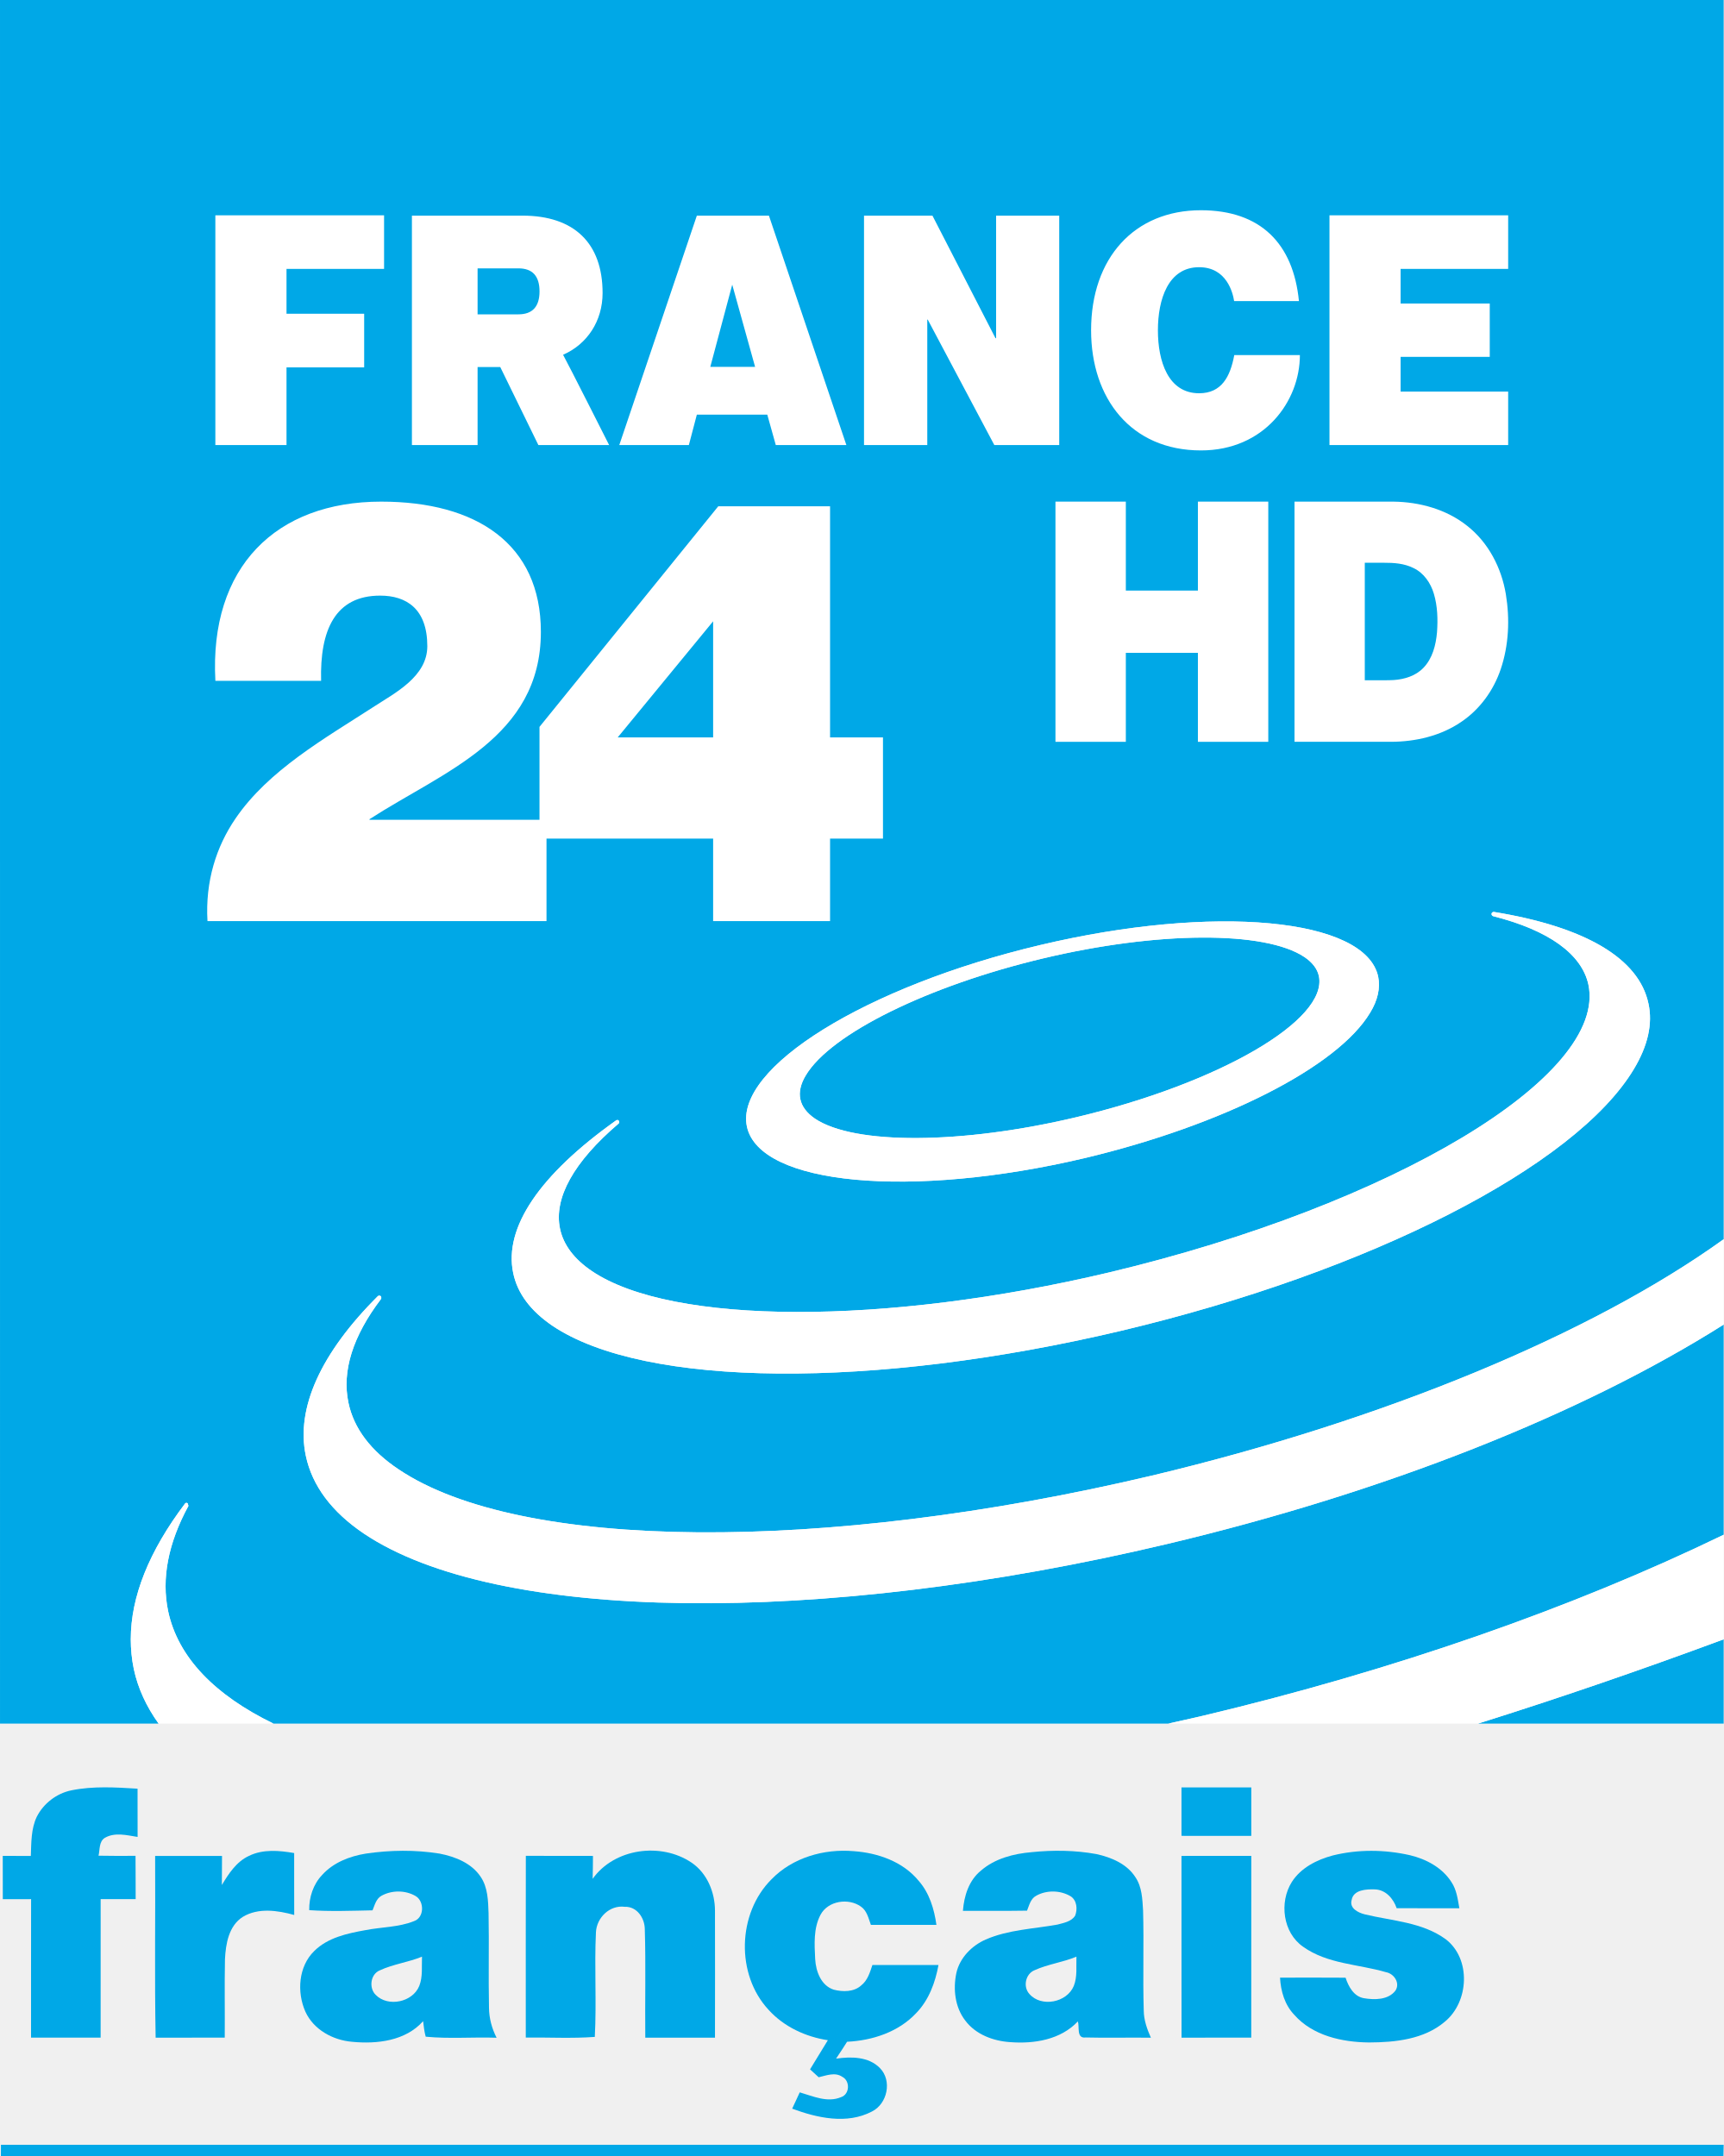
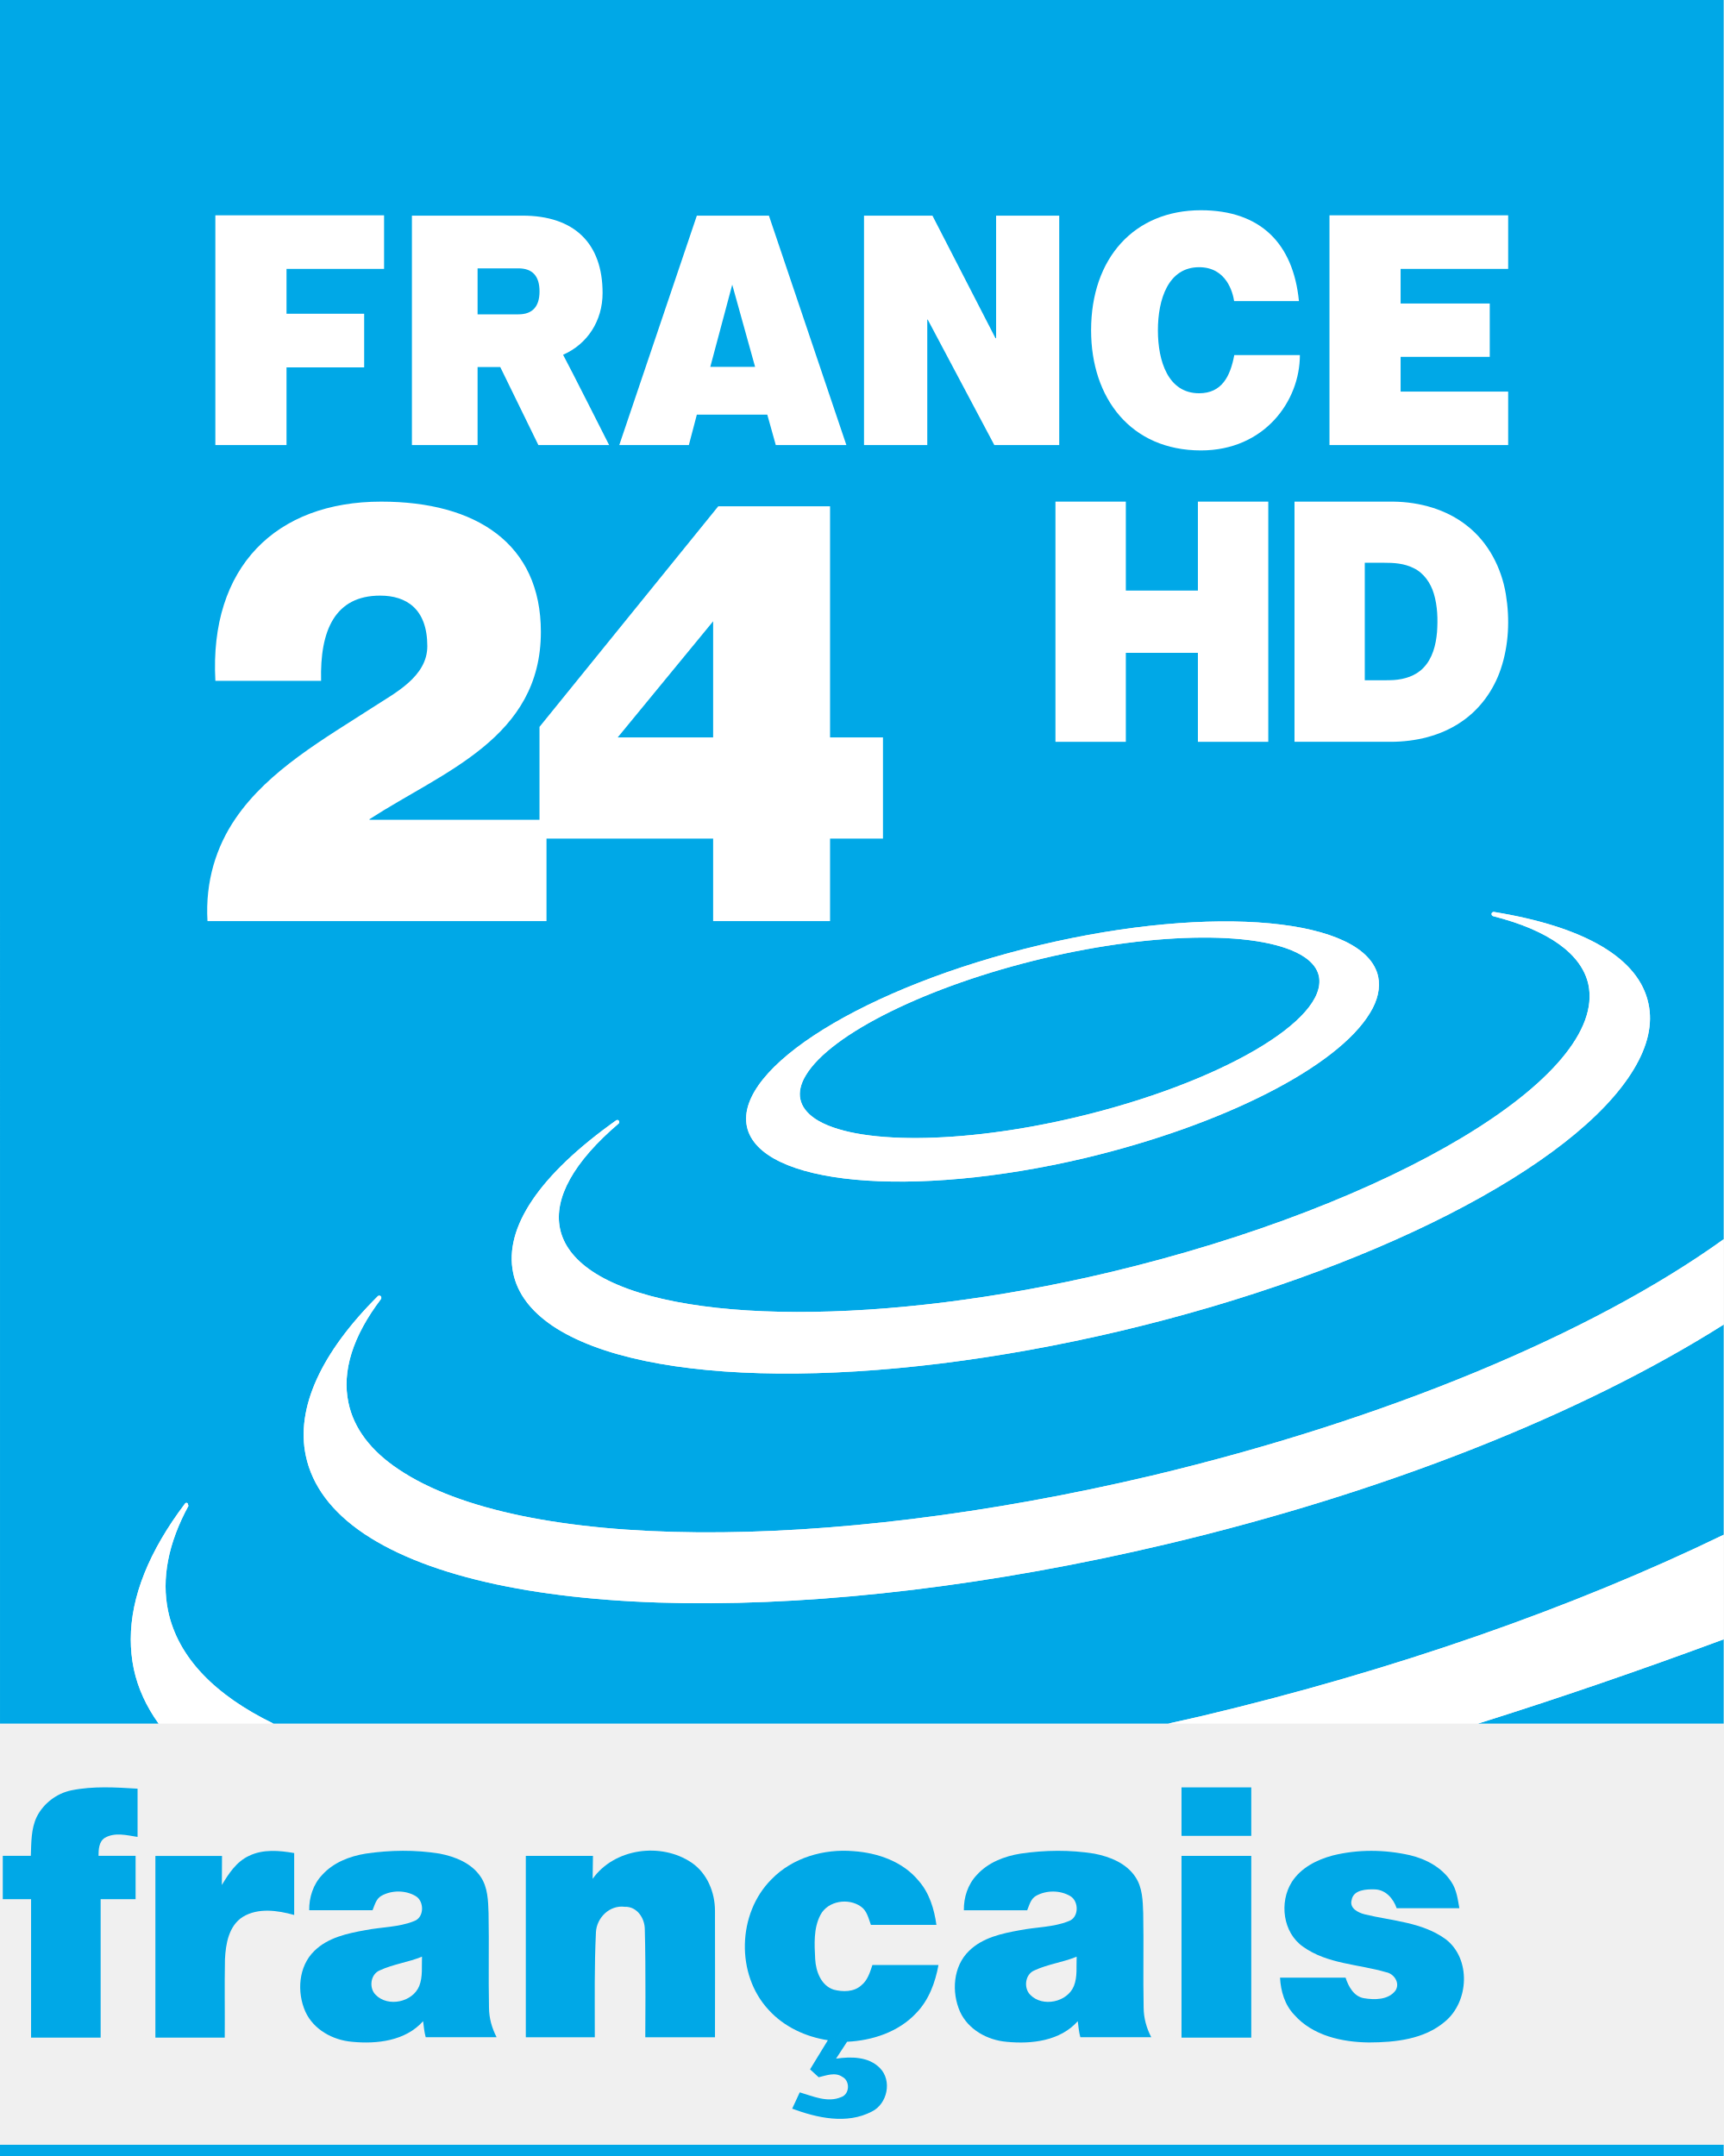
- <svg xmlns="http://www.w3.org/2000/svg" id="svg2" width="639.11pt" height="799.43pt" version="1.1" viewBox="0 0 639.11 799.43">
-   <g id="g4247">
-     <path id="path36" d="m13.65 673.62c2.52-4.96 7.38-8.67 12.84-9.78 8.07-1.64 16.35-1.11 24.51-0.61 0.01 5.96-0.01 11.92 0.02 17.89-3.99-0.62-8.45-1.83-12.19 0.36-2.18 1.4-1.76 4.38-2.3 6.6 4.57 0.1 9.15 0.07 13.72 0.05 0.05 5.35 0.03 10.7 0.05 16.06-4.33 0.01-8.65 0.01-12.98 0 0.01 17.12 0.02 34.23-0.01 51.34-8.6 0.02-17.2 0.03-25.8 0 0.01-17.11-0.02-34.23 0.02-51.34-3.5 0-6.99 0-10.49 0.02-0.02-5.35-0.01-10.71-0.02-16.06 3.47-0.01 6.94-0.01 10.41 0.02 0.19-4.89 0.05-10.04 2.22-14.55z" fill="#00a8e7" />
-     <path id="path38" d="m438.07 662.75c8.63-0.03 17.25-0.02 25.88 0 0 5.99-0.01 11.98 0 17.98-8.63 0-17.25 0.01-25.88-0.01 0.01-5.99 0-11.98 0-17.97z" fill="#00a8e7" />
-     <path id="path40" d="m92.31 688.15c5.22-2.56 11.21-2.01 16.76-1.05 0.02 7.65-0.02 15.3 0.02 22.96-6.13-1.7-13.31-2.77-19.04 0.69-5.24 3.31-6.36 10.03-6.64 15.74-0.19 9.68 0 19.36-0.08 29.04-8.54 0.04-17.08 0-25.62 0.02-0.43-22.46-0.06-44.93-0.19-67.39 8.27-0.02 16.53-0.03 24.8 0-0.02 3.59-0.03 7.18-0.06 10.78 2.54-4.22 5.41-8.65 10.05-10.79z" fill="#00a8e7" />
-     <path id="path42" d="m135.66 687.3c9.05-1.33 18.32-1.45 27.36 0.01 5.78 1.13 11.86 3.53 15.23 8.64 2.65 3.94 2.74 8.87 2.9 13.45 0.23 11.68-0.09 23.37 0.16 35.05 0.03 3.88 1.05 7.68 2.82 11.13-8.76-0.3-17.57 0.46-26.29-0.39-0.52-1.89-0.73-3.83-0.96-5.75-6.52 7.33-17.13 8.55-26.35 7.64-7.12-0.6-14.27-4.5-17.31-11.19-3.2-7.24-2.58-16.76 3.31-22.48 5.03-4.99 12.26-6.52 18.99-7.73 5.98-1.18 12.29-1.04 18.01-3.35 3.83-1.31 3.85-7.34 0.59-9.28-3.8-2.23-8.84-2.24-12.68-0.11-1.99 1.1-2.5 3.46-3.31 5.4-7.82 0.16-15.67 0.47-23.48-0.07-0.08-4.73 1.47-9.56 4.77-13.02 4.14-4.63 10.22-6.98 16.24-7.95m5.15 43.3c-3.49 1.43-4.1 6.58-1.49 9.1 4.56 4.64 13.71 2.7 16.13-3.32 1.37-3.44 0.85-7.25 1.02-10.86-5.1 2.09-10.67 2.76-15.66 5.08z" fill="#00a8e7" />
-     <path id="path44" d="m219.74 696.66c8.06-11.36 25.39-13.65 36.69-6 5.77 3.92 8.67 11 8.67 17.84 0.04 15.68 0.02 31.36 0 47.05-8.61-0.01-17.23 0-25.84 0-0.14-13.41 0.22-26.82-0.18-40.21-0.02-4.11-2.92-8.49-7.42-8.31-5.6-0.74-10.44 4.03-10.7 9.46-0.61 12.91 0.27 25.88-0.42 38.78-8.5 0.63-17.06 0.14-25.59 0.24 0-22.46-0.03-44.92 0.02-67.38 8.29 0.04 16.59 0 24.89 0.03-0.01 2.83-0.04 5.66-0.12 8.5z" fill="#00a8e7" />
-     <path id="path46" d="m286.04 696.85c7.79-8.07 19.5-11.4 30.49-10.45 8.95 0.63 18.25 3.86 24.09 10.99 3.99 4.53 5.76 10.47 6.59 16.35-8.1 0.03-16.2 0.03-24.3 0-0.88-2.4-1.44-5.24-3.68-6.78-4.64-3.32-12.24-2.18-15.01 3.05-2.64 5.01-2.24 10.91-1.97 16.38 0.25 4.54 2.15 9.84 6.89 11.37 3.37 0.86 7.44 0.9 10.18-1.58 2.37-1.86 3.24-4.84 4.15-7.57 8.17-0.02 16.33-0.03 24.5 0-1.19 6.51-3.57 13.01-8.27 17.84-6.56 7.01-16.22 10.17-25.62 10.62-1.33 2.11-2.69 4.19-4.08 6.26 5.52-0.8 12.05-0.8 16.24 3.48 4.62 4.65 2.81 13.3-2.98 16.14-9.26 4.84-20.23 2.38-29.54-1.07 0.94-2.02 1.88-4.03 2.81-6.05 4.9 1.42 10.24 3.93 15.31 1.78 3.25-1.05 3.43-6.05 0.46-7.54-2.7-1.85-5.91-0.48-8.75 0.16-1.07-0.98-2.14-1.96-3.2-2.93 2.2-3.61 4.39-7.21 6.6-10.8-8.28-1.28-16.31-5-21.98-11.28-12.2-13.12-11.57-35.76 1.07-48.37z" fill="#00a8e7" />
-     <path id="path48" d="m363.74 693.59c5.17-4.48 12.09-6.25 18.77-6.82 7.98-0.82 16.1-0.73 24.02 0.71 5.52 1.21 11.31 3.63 14.46 8.58 2.46 3.62 2.57 8.13 2.84 12.34 0.34 12.37-0.13 24.74 0.25 37.11 0.02 3.52 1.24 6.87 2.64 10.06-8.06-0.13-16.12 0.13-24.18-0.09-3.5 0.47-2.23-3.94-2.89-5.96-6.36 6.79-16.19 8.38-25.07 7.69-6.28-0.4-12.83-2.83-16.69-8.02-3.82-4.94-4.55-11.65-3.29-17.62 1.27-5.63 5.69-10.13 10.88-12.41 8.41-3.66 17.71-3.93 26.61-5.54 2.32-0.63 5.15-1.09 6.54-3.29 0.97-2.38 0.66-5.71-1.65-7.2-3.81-2.27-8.92-2.38-12.79-0.2-2.07 1.1-2.57 3.54-3.39 5.53-7.93 0.13-15.85 0.04-23.77 0.06 0.43-5.56 2.22-11.31 6.71-14.93m19.88 36.94c-3.39 1.35-4.39 6.13-1.95 8.81 4.42 5.09 13.92 3.19 16.46-2.94 1.39-3.46 0.85-7.26 0.99-10.88-5.03 2.1-10.54 2.76-15.5 5.01z" fill="#00a8e7" />
-     <path id="path50" d="m494.11 688.01c9.37-2.34 19.28-2.24 28.68-0.11 6.04 1.44 11.98 4.62 15.39 9.98 1.92 2.87 2.33 6.36 2.92 9.68-7.75 0-15.5 0.03-23.25-0.02-1.21-3.56-4.08-6.86-8.09-6.97-3.07-0.1-7.94 0.09-8.6 3.93-0.88 3.09 2.39 4.69 4.84 5.32 10.13 2.46 21.32 2.87 30.04 9.23 9.47 7.25 8.65 23.19-0.29 30.55-7.7 6.58-18.41 7.7-28.16 7.73-9.95-0.1-20.85-2.48-27.71-10.26-3.53-3.69-5.01-8.77-5.27-13.77 8.1-0.02 16.2-0.04 24.3 0.02 1.09 3.28 3.03 6.94 6.79 7.6 3.93 0.66 9.03 0.69 11.7-2.81 1.84-2.8-0.5-6.3-3.51-6.84-10.25-3-21.73-3-30.72-9.43-7.52-5.21-8.92-16.48-4.2-24 3.36-5.27 9.26-8.26 15.14-9.83z" fill="#00a8e7" />
-     <path id="path52" d="m438.07 688.16c8.63-0.02 17.25-0.02 25.88-0.01-0.01 22.47 0.01 44.93-0.01 67.39-8.62 0.01-17.23 0-25.85 0.01-0.04-22.47 0-44.93-0.02-67.39z" fill="#00a8e7" />
-     <path id="path54" d="m0.35 795.27h638.75c-0.04 1.38-0.06 2.76-0.08 4.16h-638.69c0.01-1.4 0.01-2.78 0.02-4.16z" fill="#00a8e7" />
-     <g id="g4" transform="matrix(1.0652 0 0 1.0652 -65.743 -254.92)">
-       <g id="g6" fill="#00a8e7">
-         <path id="path8" d="m345.38 628.7c13.66 9.2 51.12 9 91.06-0.51 49.65-11.8 87.55-33.75 84.37-49.08-0.53-2.5-2.25-4.76-5.01-6.63-13.77-9.25-51.18-9.02-91.05 0.47-39.93 9.5-73.88 26.2-82.52 40.67-1.82 2.96-2.47 5.88-1.92 8.32 0.52 2.55 2.24 4.82 5.07 6.76" />
-         <path id="path10" d="m661.7 839.29v-29.33c-30.05 11.14-58.51 20.85-85.5 29.33h85.5z" />
-         <path id="path12" d="m276.23 629.29c0.31-0.17 0.73-0.17 0.89 0.16 0.27 0.31 0.16 0.75-0.06 0.96-15.64 13.34-22.64 25.97-20.41 36.59 1.16 5.64 4.95 10.63 11.15 14.81 27.89 18.76 101.92 18.96 180.05 0.42 98.61-23.49 173.5-68.34 166.77-100.2-2.33-10.59-13.8-18.9-33.19-23.8-0.36-0.18-0.61-0.47-0.51-0.94 0.09-0.32 0.46-0.57 0.79-0.54 31.83 5.19 50.53 16.2 53.82 31.94 1.53 6.99-0.22 14.7-5.07 22.75-20.31 33.96-92.01 70.58-178.42 91.11-86.4 20.46-165.95 19.83-198-1.72-7.63-5.19-12.21-11.27-13.69-18.39-3.28-15.77 9.1-34.14 35.88-53.15m147.51-61c60.55-14.37 113.34-9.46 117.71 11.01 0.79 3.87-0.13 8.18-2.83 12.56-11.28 18.81-51.07 39.07-99.24 50.57-60.57 14.3-113.33 9.43-117.68-10.97-4.27-20.44 41.39-48.79 102.04-63.17m43.99 208.54c-121.08 28.72-233.29 27.26-279.33-3.66-11.22-7.57-18.02-16.65-20.23-27.13-3.5-16.54 5.19-35.74 25.1-55.56 0.27-0.21 0.7-0.21 0.94 0 0.26 0.21 0.32 0.79 0.11 1.05-9.83 12.95-13.64 25.13-11.31 36.08 1.84 8.88 7.75 16.72 17.47 23.19 42.25 28.44 147.65 29.27 262.25 2.16 80.65-19.23 152.94-49.16 198.97-82.27v-431.37h-599.98l3e-3 599.98h55.197c-4.24-5.92-7.19-12.25-8.63-19.01-0.7-3.41-1.05-6.88-1.05-10.34 0-14.81 6.35-30.67 18.93-47.3 0.14-0.2 0.6-0.31 0.88-0.04l0.26 0.9c-7.07 13.02-9.43 25.31-7.07 36.59 3.42 16.18 16.33 29.31 36.66 39.2h311.45c4.07-0.93 8.11-1.77 12.2-2.75 66.01-15.71 128.4-37.42 181.15-63v-73.16c-49.5 31.3-118.08 58.45-193.97 76.44" />
+ <svg xmlns="http://www.w3.org/2000/svg" id="svg2" width="639.12pt" height="799.43pt" version="1.1" viewBox="0 0 639.12 799.43">
+   <path id="path36" d="m13.649 673.62c2.52-4.96 7.38-8.67 12.84-9.78 8.07-1.64 16.36-1.11 24.52-0.61v17.89c-3.99-0.62-8.44-1.83-12.18 0.36-2.18 1.4-2.3 4.41-2.3 6.645h13.745v16.075h-12.96v51.33h-25.795v-51.33h-10.49v-16.075h10.4c0.19-4.89 0.05-9.995 2.22-14.505z" fill="#00a8e7" />
+   <path id="path38" d="m438.08 662.75h25.865v17.975h-25.865z" fill="#00a8e7" />
+   <path id="path40" d="m92.309 688.15c5.22-2.56 11.22-2.01 16.77-1.05v22.96c-6.13-1.7-13.3-2.77-19.03 0.69-5.24 3.31-6.36 10.03-6.64 15.74-0.19 9.68 0 19.37-0.08 29.05h-25.715v-67.38h24.705l-0.06 10.78c2.54-4.22 5.41-8.65 10.05-10.79z" fill="#00a8e7" />
+   <path id="path42" d="m135.66 687.3c9.05-1.33 18.32-1.45 27.36 0.01 5.78 1.13 11.86 3.53 15.23 8.64 2.65 3.94 2.74 8.87 2.9 13.45 0.23 11.68-0.09 23.37 0.16 35.05 0.03 3.88 1.05 7.485 2.82 10.935h-26.29c-0.52-1.89-0.73-4.025-0.96-5.945-6.52 7.33-17.13 8.55-26.35 7.64-7.12-0.6-14.27-4.5-17.31-11.19-3.2-7.24-2.58-16.76 3.31-22.48 5.03-4.99 12.26-6.52 18.99-7.73 5.98-1.18 12.29-1.04 18.01-3.35 3.83-1.31 3.85-7.34 0.59-9.28-3.8-2.23-8.84-2.24-12.68-0.11-1.99 1.1-2.5 3.425-3.31 5.365h-23.48c-0.08-4.73 1.47-9.595 4.77-13.055 4.14-4.63 10.22-6.98 16.24-7.95m5.15 43.3c-3.49 1.43-4.1 6.58-1.49 9.1 4.56 4.64 13.71 2.7 16.13-3.32 1.37-3.44 0.85-7.25 1.02-10.86-5.1 2.09-10.67 2.76-15.66 5.08z" fill="#00a8e7" />
+   <path id="path44" d="m219.74 696.66c8.06-11.36 25.39-13.65 36.69-6 5.77 3.92 8.67 11 8.67 17.84 0.04 15.68 0.02 31.22 0 46.91h-25.84s0.22-26.68-0.18-40.07c-0.02-4.11-2.92-8.49-7.42-8.31-5.6-0.74-10.44 4.03-10.7 9.46-0.61 12.91-0.42 23.748-0.42 38.92h-25.58v-67.265h24.9z" fill="#00a8e7" />
+   <path id="path46" d="m286.04 696.85c7.79-8.07 19.5-11.4 30.49-10.45 8.95 0.63 18.25 3.86 24.09 10.99 3.99 4.53 5.76 10.47 6.59 16.35h-24.3c-0.88-2.4-1.44-5.24-3.68-6.78-4.64-3.32-12.24-2.18-15.01 3.05-2.64 5.01-2.24 10.91-1.97 16.38 0.25 4.54 2.15 9.84 6.89 11.37 3.37 0.86 7.44 0.9 10.18-1.58 2.37-1.86 3.24-4.84 4.15-7.57h24.5c-1.19 6.51-3.57 13.01-8.27 17.84-6.56 7.01-16.22 10.17-25.62 10.62l-4.08 6.26c5.52-0.8 12.05-0.8 16.24 3.48 4.62 4.65 2.81 13.3-2.98 16.14-9.26 4.84-20.23 2.38-29.54-1.07l2.81-6.05c4.9 1.42 10.24 3.93 15.31 1.78 3.25-1.05 3.43-6.05 0.46-7.54-2.7-1.85-5.91-0.48-8.75 0.16-1.07-0.98-2.14-1.96-3.2-2.93l6.6-10.8c-8.28-1.28-16.31-5-21.98-11.28-12.2-13.12-11.57-35.76 1.07-48.37z" fill="#00a8e7" />
+   <path id="path42-9" d="m378.39 687.31c9.05-1.33 18.32-1.45 27.36 0.01 5.78 1.13 11.86 3.53 15.23 8.64 2.65 3.94 2.74 8.87 2.9 13.45 0.23 11.68-0.09 23.37 0.16 35.05 0.03 3.88 1.05 7.485 2.82 10.935h-26.29c-0.52-1.89-0.73-4.025-0.96-5.945-6.52 7.33-17.13 8.55-26.35 7.64-7.12-0.6-14.27-4.5-17.31-11.19-3.2-7.24-2.58-16.76 3.31-22.48 5.03-4.99 12.26-6.52 18.99-7.73 5.98-1.18 12.29-1.04 18.01-3.35 3.83-1.31 3.85-7.34 0.59-9.28-3.8-2.23-8.84-2.24-12.68-0.11-1.99 1.1-2.5 3.425-3.31 5.365h-23.48c-0.08-4.73 1.47-9.595 4.77-13.055 4.14-4.63 10.22-6.98 16.24-7.95m5.15 43.3c-3.49 1.43-4.1 6.58-1.49 9.1 4.56 4.64 13.71 2.7 16.13-3.32 1.37-3.44 0.85-7.25 1.02-10.86-5.1 2.09-10.67 2.76-15.66 5.08z" fill="#00a8e7" />
+   <path id="path50" d="m494.11 688.01c9.37-2.34 19.28-2.24 28.68-0.11 6.04 1.44 11.98 4.62 15.39 9.98 1.92 2.87 2.33 6.35 2.92 9.67h-23.25c-1.21-3.56-4.08-6.87-8.09-6.98-3.07-0.1-7.94 0.09-8.6 3.93-0.88 3.09 2.39 4.69 4.84 5.32 10.13 2.46 21.32 2.87 30.04 9.23 9.47 7.25 8.65 23.19-0.29 30.55-7.7 6.58-18.41 7.7-28.16 7.73-9.95-0.1-20.85-2.48-27.71-10.26-3.53-3.69-5.01-8.76-5.27-13.76h24.3c1.09 3.28 3.03 6.95 6.79 7.61 3.93 0.66 9.03 0.69 11.7-2.81 1.84-2.8-0.5-6.3-3.51-6.84-10.25-3-21.73-3-30.72-9.43-7.52-5.21-8.92-16.48-4.2-24 3.36-5.27 9.26-8.26 15.14-9.83z" fill="#00a8e7" />
+   <path id="path52" d="m438.08 688.15h25.865v67.39h-25.865z" fill="#00a8e7" />
+   <path id="path54" d="m0.003 795.27h639.1v4.16h-639.1z" fill="#00a8e7" />
+   <g id="g885" transform="translate(-.00096272)">
+     <g id="g4-8" transform="matrix(1.0652,0,0,1.0652,-65.743,-254.92)">
+       <g id="g6-6" fill="#00a8e7">
+         <path id="path8-2" d="m345.38 628.7c13.66 9.2 51.12 9 91.06-0.51 49.65-11.8 87.55-33.75 84.37-49.08-0.53-2.5-2.25-4.76-5.01-6.63-13.77-9.25-51.18-9.02-91.05 0.47-39.93 9.5-73.88 26.2-82.52 40.67-1.82 2.96-2.47 5.88-1.92 8.32 0.52 2.55 2.24 4.82 5.07 6.76" />
+         <path id="path10-3" d="m661.7 839.29v-29.33c-30.05 11.14-58.51 20.85-85.5 29.33z" />
+         <path id="path12-6" d="m276.23 629.29c0.31-0.17 0.73-0.17 0.89 0.16 0.27 0.31 0.16 0.75-0.06 0.96-15.64 13.34-22.64 25.97-20.41 36.59 1.16 5.64 4.95 10.63 11.15 14.81 27.89 18.76 101.92 18.96 180.05 0.42 98.61-23.49 173.5-68.34 166.77-100.2-2.33-10.59-13.8-18.9-33.19-23.8-0.36-0.18-0.61-0.47-0.51-0.94 0.09-0.32 0.46-0.57 0.79-0.54 31.83 5.19 50.53 16.2 53.82 31.94 1.53 6.99-0.22 14.7-5.07 22.75-20.31 33.96-92.01 70.58-178.42 91.11-86.4 20.46-165.95 19.83-198-1.72-7.63-5.19-12.21-11.27-13.69-18.39-3.28-15.77 9.1-34.14 35.88-53.15m147.51-61c60.55-14.37 113.34-9.46 117.71 11.01 0.79 3.87-0.13 8.18-2.83 12.56-11.28 18.81-51.07 39.07-99.24 50.57-60.57 14.3-113.33 9.43-117.68-10.97-4.27-20.44 41.39-48.79 102.04-63.17m43.99 208.54c-121.08 28.72-233.29 27.26-279.33-3.66-11.22-7.57-18.02-16.65-20.23-27.13-3.5-16.54 5.19-35.74 25.1-55.56 0.27-0.21 0.7-0.21 0.94 0 0.26 0.21 0.32 0.79 0.11 1.05-9.83 12.95-13.64 25.13-11.31 36.08 1.84 8.88 7.75 16.72 17.47 23.19 42.25 28.44 147.65 29.27 262.25 2.16 80.65-19.23 152.94-49.16 198.97-82.27v-431.37h-599.98l3e-3 599.98h55.197c-4.24-5.92-7.19-12.25-8.63-19.01-0.7-3.41-1.05-6.88-1.05-10.34 0-14.81 6.35-30.67 18.93-47.3 0.14-0.2 0.6-0.31 0.88-0.04l0.26 0.9c-7.07 13.02-9.43 25.31-7.07 36.59 3.42 16.18 16.33 29.31 36.66 39.2h311.45c4.07-0.93 8.11-1.77 12.2-2.75 66.01-15.71 128.4-37.42 181.15-63v-73.16c-49.5 31.3-118.08 58.45-193.97 76.44" />
      </g>
-       <g id="g14" fill="#fff">
-         <path id="path16" d="m661.72 809.96v-36.42c0 0.01-0.01 0.01-0.01 0.01v36.42c0-0.01 0.01-0.01 0.01-0.01" />
-         <path id="path18" d="m468.34 839.29h107.87c26.98-8.48 55.44-18.19 85.5-29.33v-36.4c-52.76 25.57-115.14 47.28-181.15 62.98-4.09 0.99-8.15 1.83-12.22 2.75" />
-         <path id="path20" d="m120.23 800.1c-2.34-11.27 0-23.56 7.08-36.59l-0.26-0.89c-0.27-0.28-0.74-0.17-0.89 0.03-12.57 16.63-18.92 32.48-18.92 47.3 0 3.46 0.34 6.93 1.05 10.34 1.45 6.77 4.4 13.1 8.64 19h39.97c-20.33-9.88-33.24-23-36.67-39.19" />
-         <path id="path22" d="m254.04 700.83c32.06 21.55 111.59 22.18 198 1.71 86.42-20.52 158.12-57.14 178.42-91.11 4.84-8.05 6.6-15.74 5.06-22.74-3.28-15.73-21.97-26.76-53.8-31.93-0.35-0.04-0.71 0.21-0.8 0.53-0.09 0.46 0.14 0.76 0.51 0.93 19.4 4.91 30.86 13.22 33.18 23.81 6.73 31.87-68.15 76.71-166.76 100.2-78.13 18.55-152.16 18.34-180.06-0.42-6.2-4.18-9.97-9.18-11.14-14.81-2.24-10.63 4.77-23.24 20.41-36.59 0.22-0.2 0.33-0.66 0.05-0.96-0.16-0.32-0.57-0.32-0.89-0.16-26.77 19.02-39.14 37.38-35.87 53.14 1.48 7.13 6.06 13.21 13.69 18.4" />
-         <path id="path24" d="m661.72 700.38v-29.7l-0.01 0.01v29.7l0.01-0.01z" />
-         <path id="path26" d="m200.48 750.8c-9.73-6.47-15.62-14.32-17.47-23.19-2.33-10.95 1.48-23.13 11.31-36.09 0.2-0.26 0.14-0.84-0.12-1.05-0.23-0.19-0.65-0.19-0.94 0-19.89 19.83-28.59 39.02-25.1 55.58 2.22 10.47 9.02 19.54 20.25 27.12 46.02 30.91 158.25 32.39 279.32 3.67 75.89-17.99 144.46-45.15 193.98-76.44v-29.71c-46.04 33.11-118.32 63.03-198.99 82.27-114.58 27.11-219.99 26.28-262.24-2.16" />
-         <path id="path28" d="m342.22 613.62c8.66-14.48 42.6-31.17 82.54-40.68 39.86-9.49 77.27-9.7 91.04-0.46 2.77 1.87 4.49 4.14 5 6.63 3.18 15.32-34.71 37.28-84.36 49.09-39.95 9.5-77.4 9.69-91.06 0.5-2.83-1.94-4.54-4.2-5.07-6.76-0.54-2.44 0.1-5.35 1.91-8.32m97.15 28.81c48.18-11.5 87.98-31.75 99.26-50.57 2.69-4.38 3.6-8.69 2.81-12.57-4.35-20.46-57.14-25.37-117.7-10.99-60.65 14.37-106.3 42.73-102.03 63.16 4.34 20.4 57.09 25.28 117.66 10.97" />
-         <path id="path30" d="m408.45 357.03h-0.22l-21.94-42.65h-23.82v79.86h22.02v-43.67h0.16l23.18 43.67h22.59v-79.86h-21.97v42.65zm70.66 19.18c-10.78 0-14.34-11.13-14.34-21.92 0-10.74 3.56-21.96 14.34-21.96 9.58 0 11.74 8.88 12.19 11.79h22.56c-1.98-20.06-13.36-31.59-34.1-31.62-23.21 0-38.25 16.63-38.25 41.79 0 23.64 13.83 41.82 38.25 41.82 22.03 0 34.43-17.11 34.43-33.19h-22.84c-1.39 7.49-4.4 13.29-12.24 13.29m-207.64-34.89c0-17.38-9.9-26.94-27.88-26.94h-38.49v79.86h22.86v-27.16h7.89c1.05 2.11 13.27 27.16 13.27 27.16h24.63s-13.91-27.57-16.03-31.43c8.41-3.67 13.75-11.76 13.75-21.49m-29.31 7.42h-14.2v-16.01h14.2c4.92 0 7.36 2.69 7.36 8.03 0 5.26-2.44 7.98-7.36 7.98m344.53-15.83v-18.64h-62.2v79.97h62.2v-18.61h-37.44v-12.1h31.03v-18.56h-31.03v-12.06h37.44zm-450.01 61.33h24.77v-27.03h27.03v-18.69h-27.03v-15.61h33.96v-18.64h-58.73v79.97zm167.6-79.86-27 79.86h24.22l2.78-10.59h24.52l2.96 10.59h24.57l-26.96-79.86h-25.09zm4.68 52.65 7.64-28.62 7.96 28.62h-15.6z" />
-         <path id="path32" d="m350.65 496.01v-80.45h-38.92l-62.22 76.78v32.34h-59.18v-0.2c25.65-16.61 59.66-28.24 59.66-65.21 0-30.67-22.47-45.34-55.59-45.34-36.6 0-59.87 22.73-57.71 62.39h36.8c-0.46-17.63 4.87-29.67 20.56-29.67 9.09 0 16.41 4.57 16.41 17.6 0 10.63-11.4 16.35-18.37 20.91-17.47 11.29-36.95 22.28-48.4 39.09-6.67 9.74-10.56 21.84-9.75 35.7h118.01v-28.73h58v28.73h40.7v-28.73h18.42v-35.21h-18.42zm-40.7 0h-33.22l33.22-40.42v40.42z" />
+       <g id="g14-2" fill="#fff">
+         <path id="path16-9" d="m661.72 809.96v-36.42c0 0.01-0.01 0.01-0.01 0.01v36.42c0-0.01 0.01-0.01 0.01-0.01" />
+         <path id="path18-6" d="m468.34 839.29h107.87c26.98-8.48 55.44-18.19 85.5-29.33v-36.4c-52.76 25.57-115.14 47.28-181.15 62.98-4.09 0.99-8.15 1.83-12.22 2.75" />
+         <path id="path20-2" d="m120.23 800.1c-2.34-11.27 0-23.56 7.08-36.59l-0.26-0.89c-0.27-0.28-0.74-0.17-0.89 0.03-12.57 16.63-18.92 32.48-18.92 47.3 0 3.46 0.34 6.93 1.05 10.34 1.45 6.77 4.4 13.1 8.64 19h39.97c-20.33-9.88-33.24-23-36.67-39.19" />
+         <path id="path22-0" d="m254.04 700.83c32.06 21.55 111.59 22.18 198 1.71 86.42-20.52 158.12-57.14 178.42-91.11 4.84-8.05 6.6-15.74 5.06-22.74-3.28-15.73-21.97-26.76-53.8-31.93-0.35-0.04-0.71 0.21-0.8 0.53-0.09 0.46 0.14 0.76 0.51 0.93 19.4 4.91 30.86 13.22 33.18 23.81 6.73 31.87-68.15 76.71-166.76 100.2-78.13 18.55-152.16 18.34-180.06-0.42-6.2-4.18-9.97-9.18-11.14-14.81-2.24-10.63 4.77-23.24 20.41-36.59 0.22-0.2 0.33-0.66 0.05-0.96-0.16-0.32-0.57-0.32-0.89-0.16-26.77 19.02-39.14 37.38-35.87 53.14 1.48 7.13 6.06 13.21 13.69 18.4" />
+         <path id="path24-2" d="m661.72 700.38v-29.7l-0.01 0.01v29.7z" />
+         <path id="path26-4" d="m200.48 750.8c-9.73-6.47-15.62-14.32-17.47-23.19-2.33-10.95 1.48-23.13 11.31-36.09 0.2-0.26 0.14-0.84-0.12-1.05-0.23-0.19-0.65-0.19-0.94 0-19.89 19.83-28.59 39.02-25.1 55.58 2.22 10.47 9.02 19.54 20.25 27.12 46.02 30.91 158.25 32.39 279.32 3.67 75.89-17.99 144.46-45.15 193.98-76.44v-29.71c-46.04 33.11-118.32 63.03-198.99 82.27-114.58 27.11-219.99 26.28-262.24-2.16" />
+         <path id="path28-6" d="m342.22 613.62c8.66-14.48 42.6-31.17 82.54-40.68 39.86-9.49 77.27-9.7 91.04-0.46 2.77 1.87 4.49 4.14 5 6.63 3.18 15.32-34.71 37.28-84.36 49.09-39.95 9.5-77.4 9.69-91.06 0.5-2.83-1.94-4.54-4.2-5.07-6.76-0.54-2.44 0.1-5.35 1.91-8.32m97.15 28.81c48.18-11.5 87.98-31.75 99.26-50.57 2.69-4.38 3.6-8.69 2.81-12.57-4.35-20.46-57.14-25.37-117.7-10.99-60.65 14.37-106.3 42.73-102.03 63.16 4.34 20.4 57.09 25.28 117.66 10.97" />
+         <path id="path30-3" d="m408.45 357.03h-0.22l-21.94-42.65h-23.82v79.86h22.02v-43.67h0.16l23.18 43.67h22.59v-79.86h-21.97zm70.66 19.18c-10.78 0-14.34-11.13-14.34-21.92 0-10.74 3.56-21.96 14.34-21.96 9.58 0 11.74 8.88 12.19 11.79h22.56c-1.98-20.06-13.36-31.59-34.1-31.62-23.21 0-38.25 16.63-38.25 41.79 0 23.64 13.83 41.82 38.25 41.82 22.03 0 34.43-17.11 34.43-33.19h-22.84c-1.39 7.49-4.4 13.29-12.24 13.29m-207.64-34.89c0-17.38-9.9-26.94-27.88-26.94h-38.49v79.86h22.86v-27.16h7.89c1.05 2.11 13.27 27.16 13.27 27.16h24.63s-13.91-27.57-16.03-31.43c8.41-3.67 13.75-11.76 13.75-21.49m-29.31 7.42h-14.2v-16.01h14.2c4.92 0 7.36 2.69 7.36 8.03 0 5.26-2.44 7.98-7.36 7.98m344.53-15.83v-18.64h-62.2v79.97h62.2v-18.61h-37.44v-12.1h31.03v-18.56h-31.03v-12.06zm-450.01 61.33h24.77v-27.03h27.03v-18.69h-27.03v-15.61h33.96v-18.64h-58.73zm167.6-79.86-27 79.86h24.22l2.78-10.59h24.52l2.96 10.59h24.57l-26.96-79.86zm4.68 52.65 7.64-28.62 7.96 28.62z" />
+         <path id="path32-6" d="m350.65 496.01v-80.45h-38.92l-62.22 76.78v32.34h-59.18v-0.2c25.65-16.61 59.66-28.24 59.66-65.21 0-30.67-22.47-45.34-55.59-45.34-36.6 0-59.87 22.73-57.71 62.39h36.8c-0.46-17.63 4.87-29.67 20.56-29.67 9.09 0 16.41 4.57 16.41 17.6 0 10.63-11.4 16.35-18.37 20.91-17.47 11.29-36.95 22.28-48.4 39.09-6.67 9.74-10.56 21.84-9.75 35.7h118.01v-28.73h58v28.73h40.7v-28.73h18.42v-35.21zm-40.7 0h-33.22l33.22-40.42z" />
      </g>
    </g>
-   </g>
-   <g id="#000000ff-4" transform="matrix(.42819 0 0 .42819 388.59 183)" fill="#fff">
-     <path id="path7-9" d="m6.425 7h60.945v77.03h62.4v-77.03h60.945v208h-60.945v-77.05h-62.4v77.05h-60.945z" />
-     <path id="path9-92" d="m213.42 7.005h85.585c22.74 0.28 45.99 6.645 63.97 20.995 18.36 14.4 29.68 36.37 33.46 59.16 3.54 21.55 2.59 44.13-4.43 64.91-6.17 18.35-18.1 34.86-34.24 45.7-17.73 12.12-39.5 17.15-60.77 17.22h-83.575v-207.98m60.86 52.933v101.75h17.123c2.641 0 5.284-0.051 7.932-0.19 9.34-0.63 19-3.58 25.64-10.49 7.99-8.19 10.89-19.86 11.86-30.95 0.77-11.1 0.49-22.49-2.72-33.22-2.73-9.33-8.72-18.09-17.68-22.34-8.056-4.006-16.887-4.601-25.764-4.562z" />
+     <g id="#000000ff-4" transform="matrix(.42819 0 0 .42819 388.59 183)" fill="#fff">
+       <path id="path7-9" d="m6.425 7h60.945v77.03h62.4v-77.03h60.945v208h-60.945v-77.05h-62.4v77.05h-60.945z" />
+       <path id="path9-92" d="m213.42 7.005h85.585c22.74 0.28 45.99 6.645 63.97 20.995 18.36 14.4 29.68 36.37 33.46 59.16 3.54 21.55 2.59 44.13-4.43 64.91-6.17 18.35-18.1 34.86-34.24 45.7-17.73 12.12-39.5 17.15-60.77 17.22h-83.575v-207.98m60.86 52.933v101.75h17.123c2.641 0 5.284-0.051 7.932-0.19 9.34-0.63 19-3.58 25.64-10.49 7.99-8.19 10.89-19.86 11.86-30.95 0.77-11.1 0.49-22.49-2.72-33.22-2.73-9.33-8.72-18.09-17.68-22.34-8.056-4.006-16.887-4.601-25.764-4.562z" />
+     </g>
  </g>
</svg>
